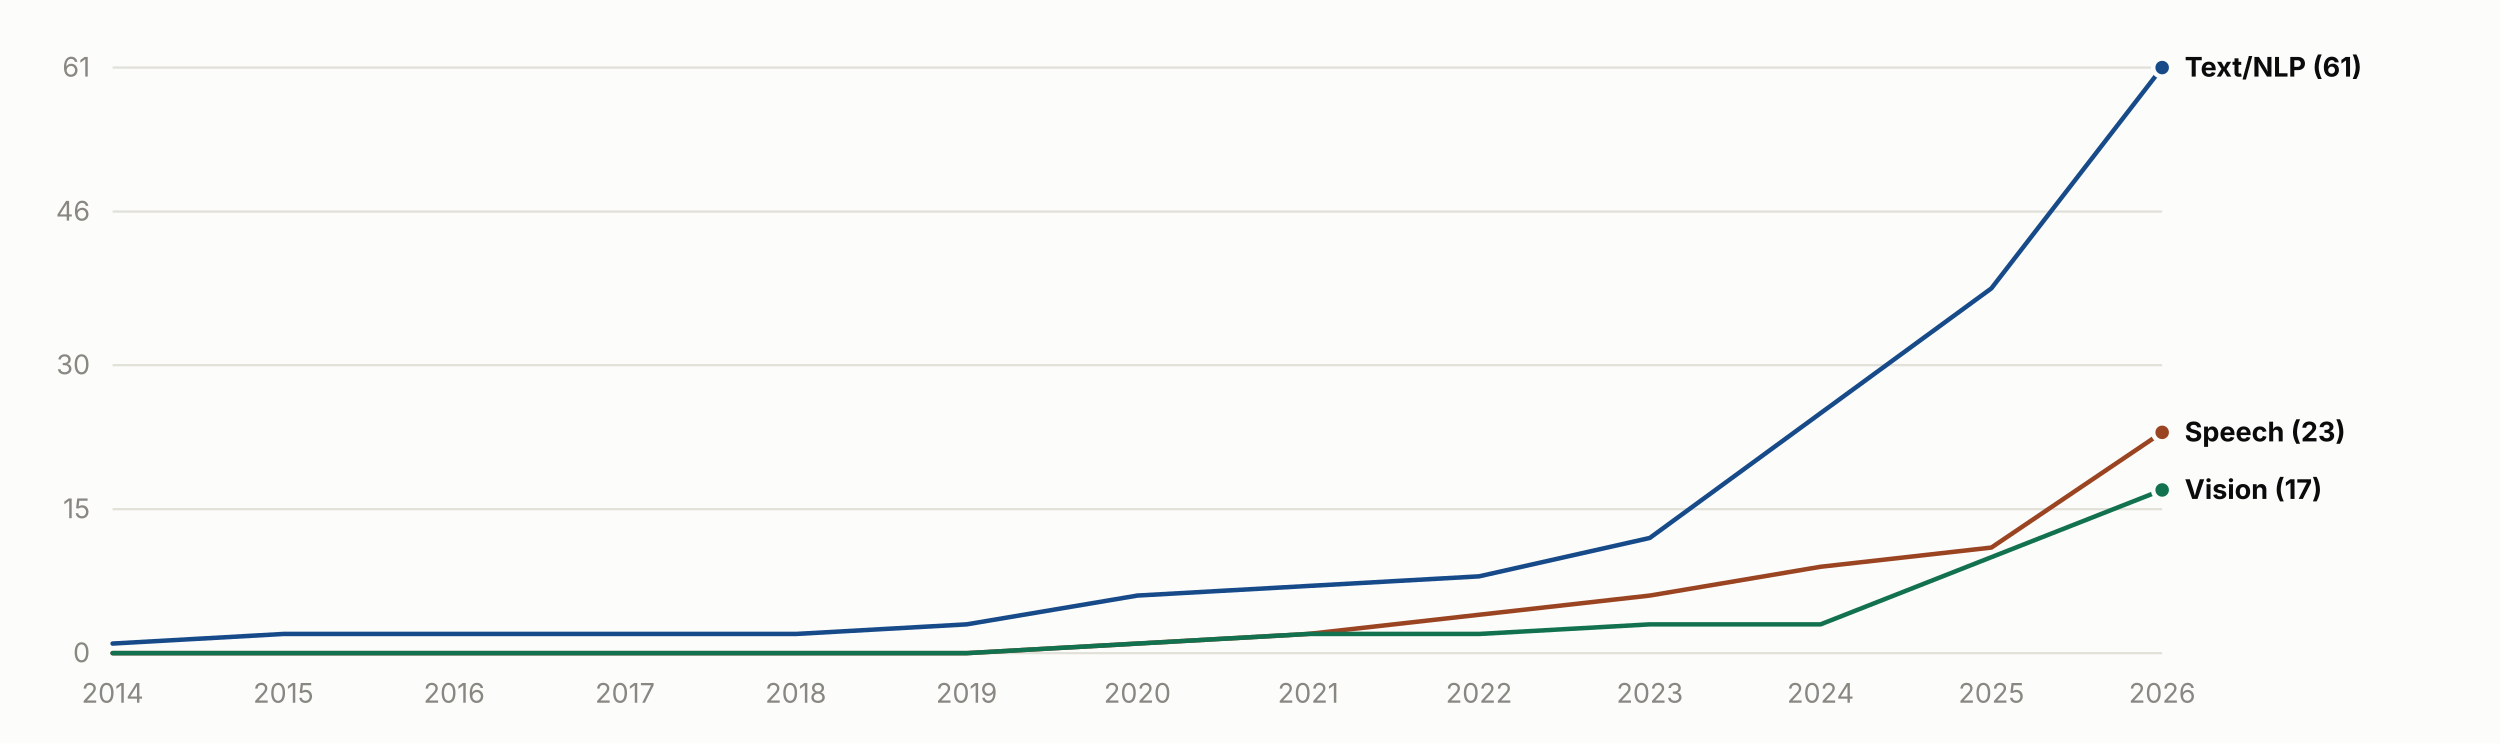
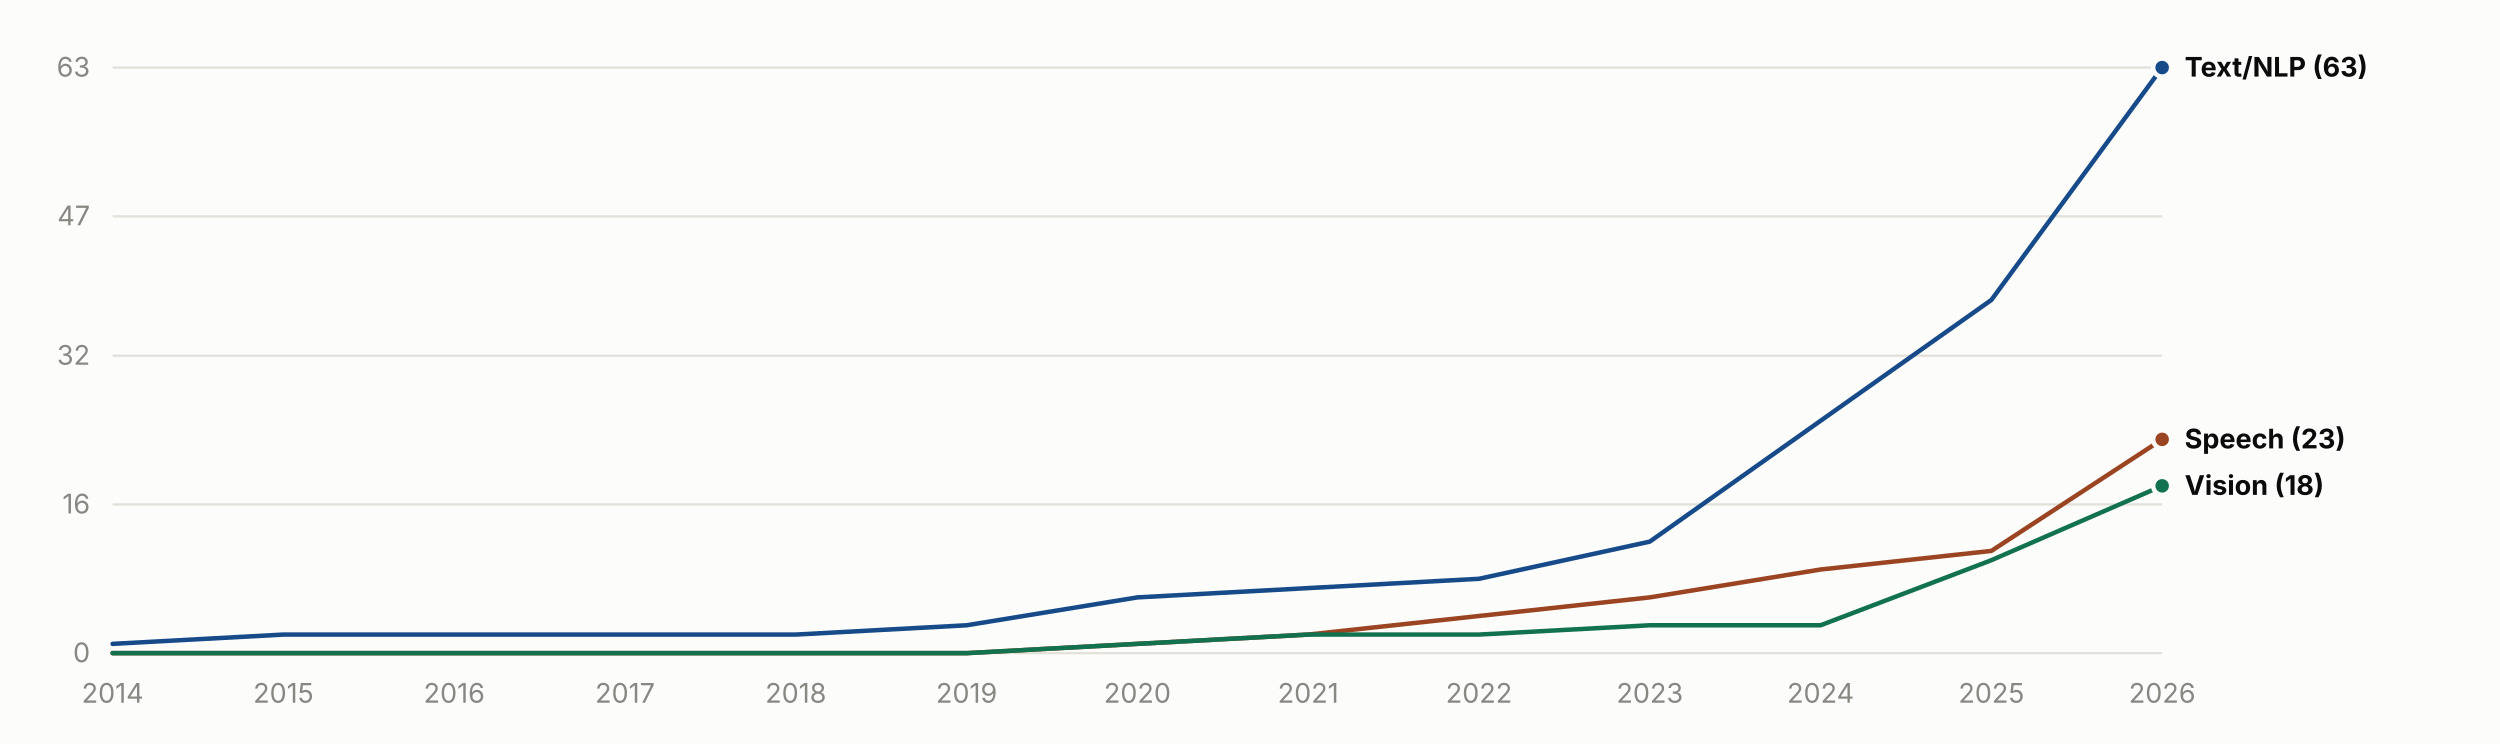
<svg xmlns="http://www.w3.org/2000/svg" width="1110" height="330" viewBox="0 0 1110 330">
  <rect width="1110" height="330" fill="#fcfcfb" />
  <style>text{font-family:"Segoe UI",Inter,Arial,sans-serif;fill:#0b0b0b}.title{font-size:22px;font-weight:700}.sub{font-size:12px;fill:#52514e}.muted{font-size:11px;fill:#898781}.axis{font-size:12px;fill:#898781}.grid{stroke:#e1e0d9;stroke-width:1}.legend{font-size:12px;fill:#52514e}.endlabel{font-size:12px;font-weight:700}</style>
  <line x1="50" y1="290.0" x2="960" y2="290.0" class="grid" />
  <text x="40" y="294.0" text-anchor="end" class="axis">0</text>
-   <line x1="50" y1="226.066" x2="960" y2="226.066" class="grid" />
-   <text x="40" y="230.066" text-anchor="end" class="axis">15</text>
-   <line x1="50" y1="162.131" x2="960" y2="162.131" class="grid" />
-   <text x="40" y="166.131" text-anchor="end" class="axis">30</text>
-   <line x1="50" y1="93.934" x2="960" y2="93.934" class="grid" />
-   <text x="40" y="97.934" text-anchor="end" class="axis">46</text>
+   <line x1="50" y1="223.968" x2="960" y2="223.968" class="grid" />
+   <text x="40" y="227.968" text-anchor="end" class="axis">16</text>
+   <line x1="50" y1="157.937" x2="960" y2="157.937" class="grid" />
+   <text x="40" y="161.937" text-anchor="end" class="axis">32</text>
+   <line x1="50" y1="96.032" x2="960" y2="96.032" class="grid" />
+   <text x="40" y="100.032" text-anchor="end" class="axis">47</text>
  <line x1="50" y1="30.0" x2="960" y2="30.0" class="grid" />
-   <text x="40" y="34.0" text-anchor="end" class="axis">61</text>
+   <text x="40" y="34.0" text-anchor="end" class="axis">63</text>
  <text x="50.0" y="312" text-anchor="middle" class="axis">2014</text>
  <text x="125.833" y="312" text-anchor="middle" class="axis">2015</text>
  <text x="201.667" y="312" text-anchor="middle" class="axis">2016</text>
  <text x="277.5" y="312" text-anchor="middle" class="axis">2017</text>
  <text x="353.333" y="312" text-anchor="middle" class="axis">2018</text>
  <text x="429.167" y="312" text-anchor="middle" class="axis">2019</text>
  <text x="505.0" y="312" text-anchor="middle" class="axis">2020</text>
  <text x="580.833" y="312" text-anchor="middle" class="axis">2021</text>
  <text x="656.667" y="312" text-anchor="middle" class="axis">2022</text>
  <text x="732.5" y="312" text-anchor="middle" class="axis">2023</text>
  <text x="808.333" y="312" text-anchor="middle" class="axis">2024</text>
  <text x="884.167" y="312" text-anchor="middle" class="axis">2025</text>
  <text x="960.0" y="312" text-anchor="middle" class="axis">2026</text>
-   <polyline points="50.0,285.738 125.833,281.475 201.667,281.475 277.5,281.475 353.333,281.475 429.167,277.213 505.0,264.426 580.833,260.164 656.667,255.902 732.5,238.852 808.333,183.443 884.167,128.033 960.0,30.0" fill="none" stroke="#164a89" stroke-width="2" stroke-linejoin="round" stroke-linecap="round" />
+   <polyline points="50.0,285.873 125.833,281.746 201.667,281.746 277.5,281.746 353.333,281.746 429.167,277.619 505.0,265.238 580.833,261.111 656.667,256.984 732.5,240.476 808.333,186.825 884.167,133.175 960.0,30.0" fill="none" stroke="#164a89" stroke-width="2" stroke-linejoin="round" stroke-linecap="round" />
  <circle cx="960.0" cy="30.0" r="4" fill="#164a89" stroke="#fcfcfb" stroke-width="2" />
-   <text x="970.0" y="34.0" class="endlabel" fill="#164a89">Text/NLP (61)</text>
-   <polyline points="50.0,290.0 125.833,290.0 201.667,290.0 277.5,290.0 353.333,290.0 429.167,290.0 505.0,285.738 580.833,281.475 656.667,272.951 732.5,264.426 808.333,251.639 884.167,243.115 960.0,191.967" fill="none" stroke="#9a4422" stroke-width="2" stroke-linejoin="round" stroke-linecap="round" />
-   <circle cx="960.0" cy="191.967" r="4" fill="#9a4422" stroke="#fcfcfb" stroke-width="2" />
-   <text x="970.0" y="195.967" class="endlabel" fill="#9a4422">Speech (23)</text>
-   <polyline points="50.0,290.0 125.833,290.0 201.667,290.0 277.5,290.0 353.333,290.0 429.167,290.0 505.0,285.738 580.833,281.475 656.667,281.475 732.5,277.213 808.333,277.213 884.167,247.377 960.0,217.541" fill="none" stroke="#127250" stroke-width="2" stroke-linejoin="round" stroke-linecap="round" />
-   <circle cx="960.0" cy="217.541" r="4" fill="#127250" stroke="#fcfcfb" stroke-width="2" />
-   <text x="970.0" y="221.541" class="endlabel" fill="#127250">Vision (17)</text>
+   <text x="970.0" y="34.0" class="endlabel" fill="#164a89">Text/NLP (63)</text>
+   <polyline points="50.0,290.0 125.833,290.0 201.667,290.0 277.5,290.0 353.333,290.0 429.167,290.0 505.0,285.873 580.833,281.746 656.667,273.492 732.5,265.238 808.333,252.857 884.167,244.603 960.0,195.079" fill="none" stroke="#9a4422" stroke-width="2" stroke-linejoin="round" stroke-linecap="round" />
+   <circle cx="960.0" cy="195.079" r="4" fill="#9a4422" stroke="#fcfcfb" stroke-width="2" />
+   <text x="970.0" y="199.079" class="endlabel" fill="#9a4422">Speech (23)</text>
+   <polyline points="50.0,290.0 125.833,290.0 201.667,290.0 277.5,290.0 353.333,290.0 429.167,290.0 505.0,285.873 580.833,281.746 656.667,281.746 732.5,277.619 808.333,277.619 884.167,248.73 960.0,215.714" fill="none" stroke="#127250" stroke-width="2" stroke-linejoin="round" stroke-linecap="round" />
+   <circle cx="960.0" cy="215.714" r="4" fill="#127250" stroke="#fcfcfb" stroke-width="2" />
+   <text x="970.0" y="219.714" class="endlabel" fill="#127250">Vision (18)</text>
</svg>
